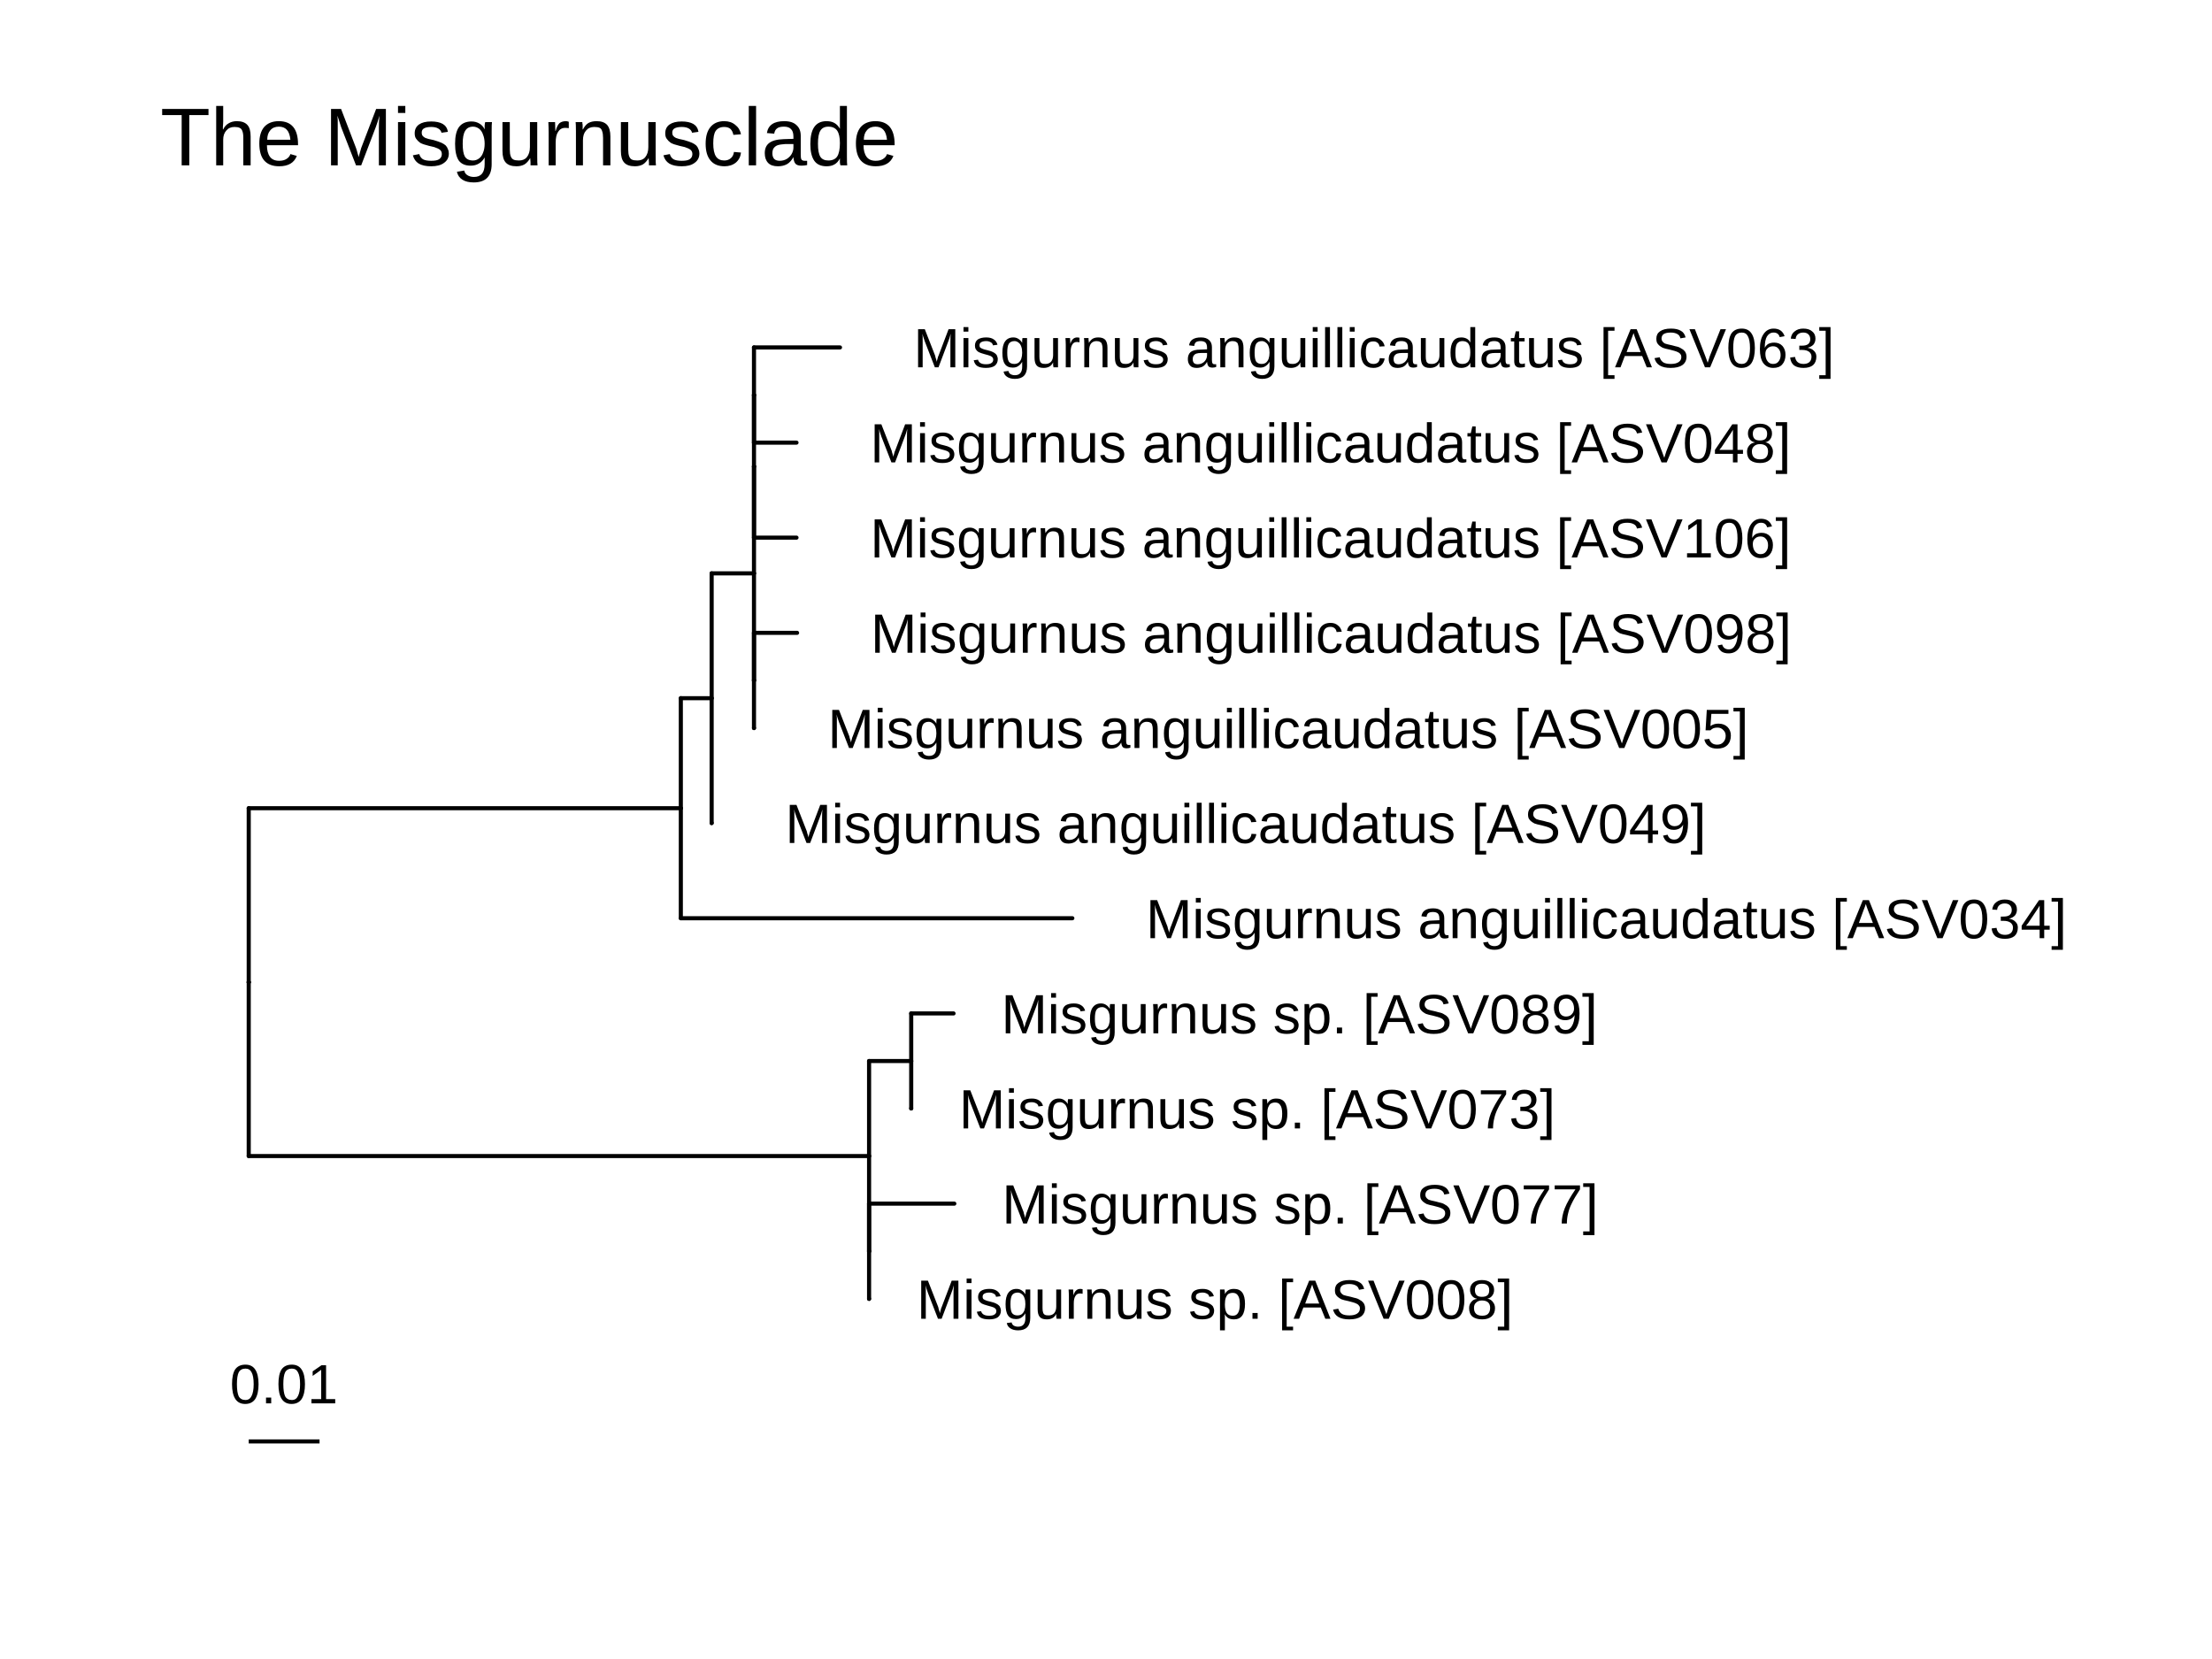
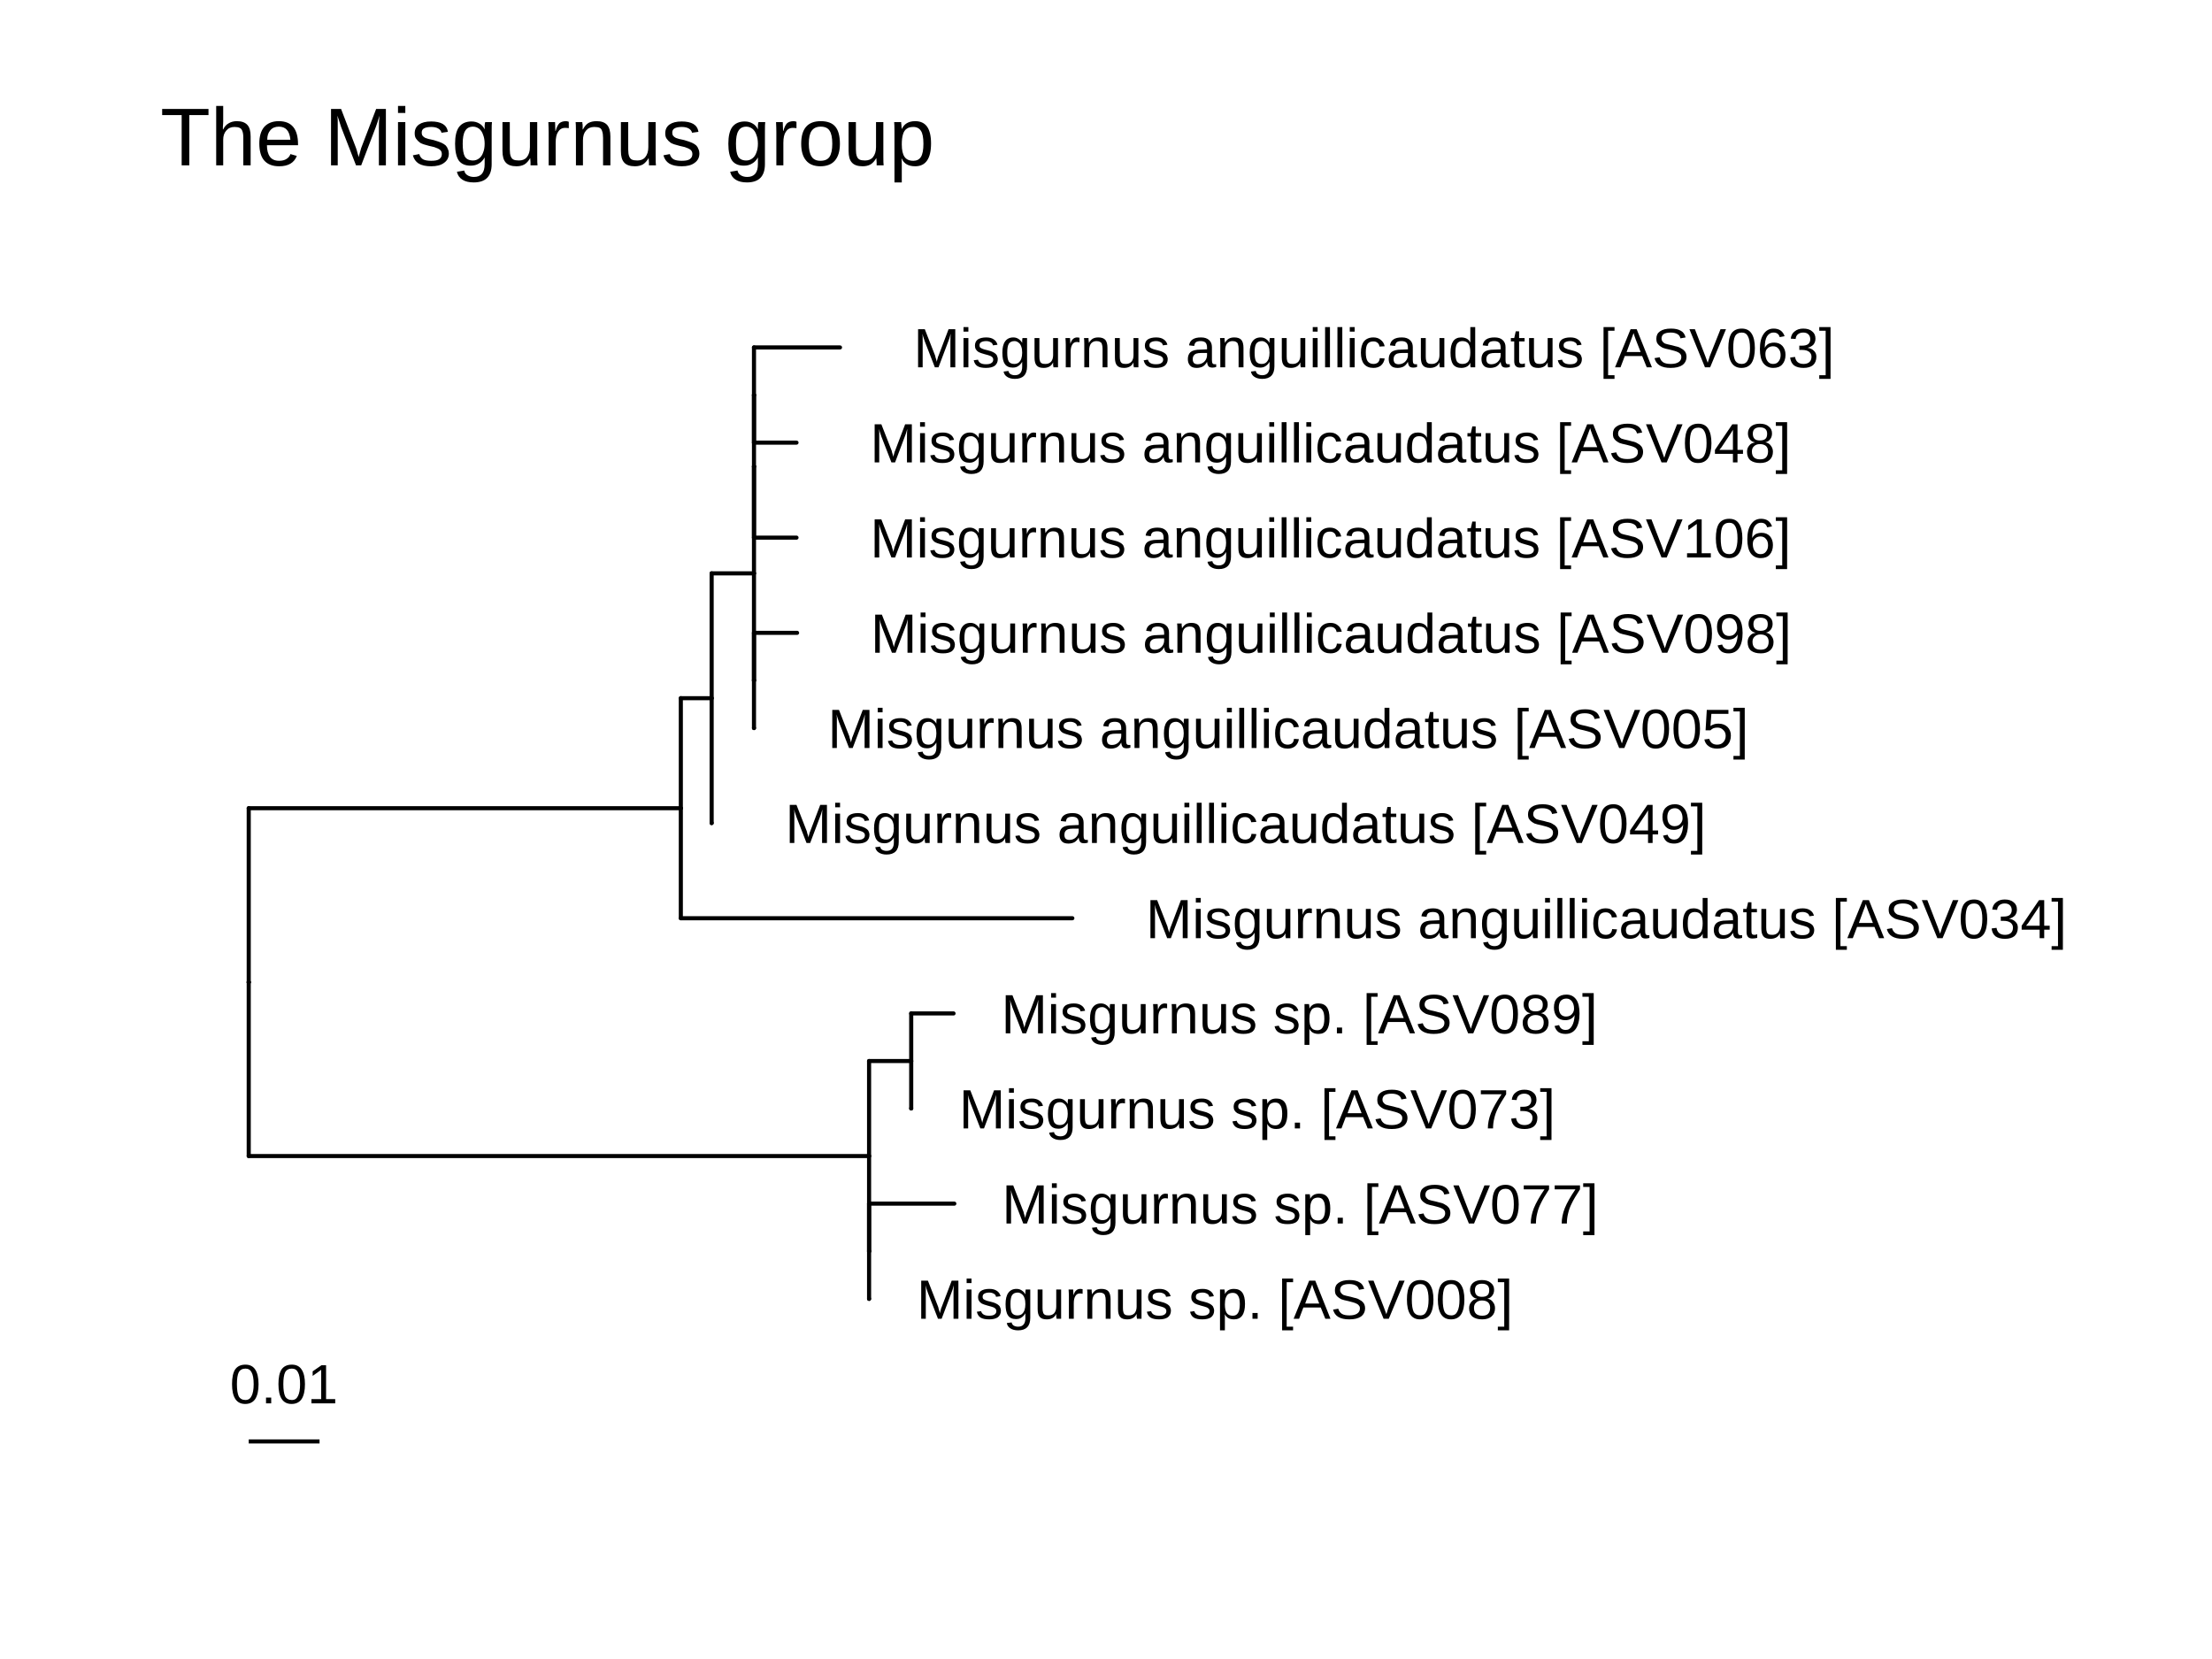
<svg xmlns="http://www.w3.org/2000/svg" class="svglite" width="113.39pt" height="85.04pt" viewBox="0 0 113.39 85.04">
  <defs>
    <style type="text/css">
    .svglite line, .svglite polyline, .svglite polygon, .svglite path, .svglite rect, .svglite circle {
      fill: none;
      stroke: #000000;
      stroke-linecap: round;
      stroke-linejoin: round;
      stroke-miterlimit: 10.00;
    }
    .svglite text {
      white-space: pre;
    }
  </style>
  </defs>
  <rect width="100%" height="100%" style="stroke: none; fill: #FFFFFF;" />
  <defs>
    <clipPath id="cpMC4wMHwxMTMuMzl8MC4wMHw4NS4wNA==">
      <rect x="0.00" y="0.00" width="113.39" height="85.04" />
    </clipPath>
  </defs>
  <g clip-path="url(#cpMC4wMHwxMTMuMzl8MC4wMHw4NS4wNA==)">
    <rect x="0.00" y="0.00" width="113.39" height="85.04" style="stroke-width: 1.07; stroke: #FFFFFF; fill: #FFFFFF;" />
  </g>
  <defs>
    <clipPath id="cpOC4yMnwxMDcuOTF8MTQuODh8NzYuODI=">
      <rect x="8.22" y="14.88" width="99.69" height="61.94" />
    </clipPath>
  </defs>
  <g clip-path="url(#cpOC4yMnwxMDcuOTF8MTQuODh8NzYuODI=)">
    <rect x="8.22" y="14.88" width="99.69" height="61.94" style="stroke-width: 1.07; stroke: #FFFFFF; fill: #FFFFFF;" />
    <line x1="38.65" y1="37.32" x2="38.65" y2="37.32" style="stroke-width: 0.21;" />
    <line x1="44.55" y1="66.58" x2="44.55" y2="66.58" style="stroke-width: 0.21;" />
    <line x1="34.90" y1="47.07" x2="54.97" y2="47.07" style="stroke-width: 0.21;" />
    <line x1="38.65" y1="22.69" x2="40.83" y2="22.69" style="stroke-width: 0.21;" />
    <line x1="36.48" y1="42.19" x2="36.48" y2="42.19" style="stroke-width: 0.21;" />
    <line x1="38.65" y1="17.81" x2="43.06" y2="17.81" style="stroke-width: 0.21;" />
    <line x1="46.71" y1="56.82" x2="46.71" y2="56.82" style="stroke-width: 0.21;" />
    <line x1="44.55" y1="61.70" x2="48.92" y2="61.70" style="stroke-width: 0.21;" />
    <line x1="46.71" y1="51.95" x2="48.88" y2="51.95" style="stroke-width: 0.21;" />
    <line x1="38.65" y1="32.44" x2="40.86" y2="32.44" style="stroke-width: 0.21;" />
    <line x1="38.65" y1="27.56" x2="40.83" y2="27.56" style="stroke-width: 0.21;" />
    <line x1="12.75" y1="50.35" x2="12.75" y2="50.35" style="stroke-width: 0.21;" />
    <line x1="12.75" y1="41.43" x2="34.90" y2="41.43" style="stroke-width: 0.21;" />
    <line x1="34.90" y1="35.79" x2="36.48" y2="35.79" style="stroke-width: 0.21;" />
    <line x1="36.48" y1="29.39" x2="38.65" y2="29.39" style="stroke-width: 0.21;" />
    <line x1="38.65" y1="34.88" x2="38.65" y2="34.88" style="stroke-width: 0.21;" />
    <line x1="38.65" y1="23.91" x2="38.65" y2="23.91" style="stroke-width: 0.21;" />
    <line x1="38.65" y1="20.25" x2="38.65" y2="20.25" style="stroke-width: 0.21;" />
    <line x1="12.75" y1="59.26" x2="44.55" y2="59.26" style="stroke-width: 0.21;" />
    <line x1="44.55" y1="64.14" x2="44.55" y2="64.14" style="stroke-width: 0.21;" />
    <line x1="44.55" y1="54.39" x2="46.71" y2="54.39" style="stroke-width: 0.21;" />
    <line x1="38.65" y1="34.88" x2="38.65" y2="37.32" style="stroke-width: 0.21;" />
    <line x1="44.55" y1="64.14" x2="44.55" y2="66.58" style="stroke-width: 0.21;" />
    <line x1="34.90" y1="41.43" x2="34.90" y2="47.07" style="stroke-width: 0.21;" />
    <line x1="38.65" y1="20.25" x2="38.65" y2="22.69" style="stroke-width: 0.21;" />
    <line x1="36.48" y1="35.79" x2="36.48" y2="42.19" style="stroke-width: 0.21;" />
    <line x1="38.65" y1="20.25" x2="38.65" y2="17.81" style="stroke-width: 0.21;" />
    <line x1="46.71" y1="54.39" x2="46.71" y2="56.82" style="stroke-width: 0.21;" />
    <line x1="44.55" y1="64.14" x2="44.55" y2="61.70" style="stroke-width: 0.21;" />
    <line x1="46.71" y1="54.39" x2="46.71" y2="51.95" style="stroke-width: 0.21;" />
    <line x1="38.65" y1="34.88" x2="38.65" y2="32.44" style="stroke-width: 0.21;" />
    <line x1="38.65" y1="23.91" x2="38.65" y2="27.56" style="stroke-width: 0.21;" />
    <line x1="12.75" y1="50.35" x2="12.75" y2="50.35" style="stroke-width: 0.21;" />
    <line x1="12.75" y1="50.35" x2="12.75" y2="41.43" style="stroke-width: 0.21;" />
    <line x1="34.90" y1="41.43" x2="34.90" y2="35.79" style="stroke-width: 0.21;" />
    <line x1="36.48" y1="35.79" x2="36.48" y2="29.39" style="stroke-width: 0.21;" />
    <line x1="38.65" y1="29.39" x2="38.65" y2="34.88" style="stroke-width: 0.21;" />
    <line x1="38.65" y1="29.39" x2="38.65" y2="23.91" style="stroke-width: 0.21;" />
    <line x1="38.65" y1="23.91" x2="38.65" y2="20.25" style="stroke-width: 0.21;" />
    <line x1="12.75" y1="50.35" x2="12.75" y2="59.26" style="stroke-width: 0.21;" />
    <line x1="44.55" y1="59.26" x2="44.55" y2="64.14" style="stroke-width: 0.21;" />
    <line x1="44.55" y1="59.26" x2="44.55" y2="54.39" style="stroke-width: 0.21;" />
    <text x="42.43" y="38.34" style="font-size: 2.85px; font-family: &quot;Arial&quot;;" textLength="47.15px" lengthAdjust="spacingAndGlyphs">Misgurnus anguillicaudatus [ASV005]</text>
    <text x="46.99" y="67.60" style="font-size: 2.85px; font-family: &quot;Arial&quot;;" textLength="30.52px" lengthAdjust="spacingAndGlyphs">Misgurnus sp. [ASV008]</text>
    <text x="58.74" y="48.09" style="font-size: 2.85px; font-family: &quot;Arial&quot;;" textLength="47.15px" lengthAdjust="spacingAndGlyphs">Misgurnus anguillicaudatus [ASV034]</text>
    <text x="44.60" y="23.70" style="font-size: 2.85px; font-family: &quot;Arial&quot;;" textLength="47.15px" lengthAdjust="spacingAndGlyphs">Misgurnus anguillicaudatus [ASV048]</text>
    <text x="40.25" y="43.21" style="font-size: 2.85px; font-family: &quot;Arial&quot;;" textLength="47.15px" lengthAdjust="spacingAndGlyphs">Misgurnus anguillicaudatus [ASV049]</text>
    <text x="46.83" y="18.83" style="font-size: 2.85px; font-family: &quot;Arial&quot;;" textLength="47.15px" lengthAdjust="spacingAndGlyphs">Misgurnus anguillicaudatus [ASV063]</text>
    <text x="49.16" y="57.84" style="font-size: 2.85px; font-family: &quot;Arial&quot;;" textLength="30.52px" lengthAdjust="spacingAndGlyphs">Misgurnus sp. [ASV073]</text>
    <text x="51.36" y="62.72" style="font-size: 2.85px; font-family: &quot;Arial&quot;;" textLength="30.52px" lengthAdjust="spacingAndGlyphs">Misgurnus sp. [ASV077]</text>
    <text x="51.32" y="52.97" style="font-size: 2.85px; font-family: &quot;Arial&quot;;" textLength="30.52px" lengthAdjust="spacingAndGlyphs">Misgurnus sp. [ASV089]</text>
    <text x="44.63" y="33.46" style="font-size: 2.85px; font-family: &quot;Arial&quot;;" textLength="47.15px" lengthAdjust="spacingAndGlyphs">Misgurnus anguillicaudatus [ASV098]</text>
    <text x="44.60" y="28.58" style="font-size: 2.85px; font-family: &quot;Arial&quot;;" textLength="47.15px" lengthAdjust="spacingAndGlyphs">Misgurnus anguillicaudatus [ASV106]</text>
    <line x1="12.75" y1="73.89" x2="16.38" y2="73.89" style="stroke-width: 0.21; stroke-linecap: butt;" />
    <text x="14.56" y="71.94" text-anchor="middle" style="font-size: 2.85px; font-family: &quot;Arial&quot;;" textLength="5.54px" lengthAdjust="spacingAndGlyphs">0.01</text>
  </g>
  <g clip-path="url(#cpMC4wMHwxMTMuMzl8MC4wMHw4NS4wNA==)">
-     <text x="8.22" y="8.48" style="font-size: 4.20px; font-family: &quot;Arial&quot;;" textLength="37.68px" lengthAdjust="spacingAndGlyphs">The Misgurnusclade</text>
+     <text x="8.22" y="8.48" style="font-size: 4.20px; font-family: &quot;Arial&quot;;" textLength="39.54px" lengthAdjust="spacingAndGlyphs">The Misgurnus group</text>
  </g>
</svg>
